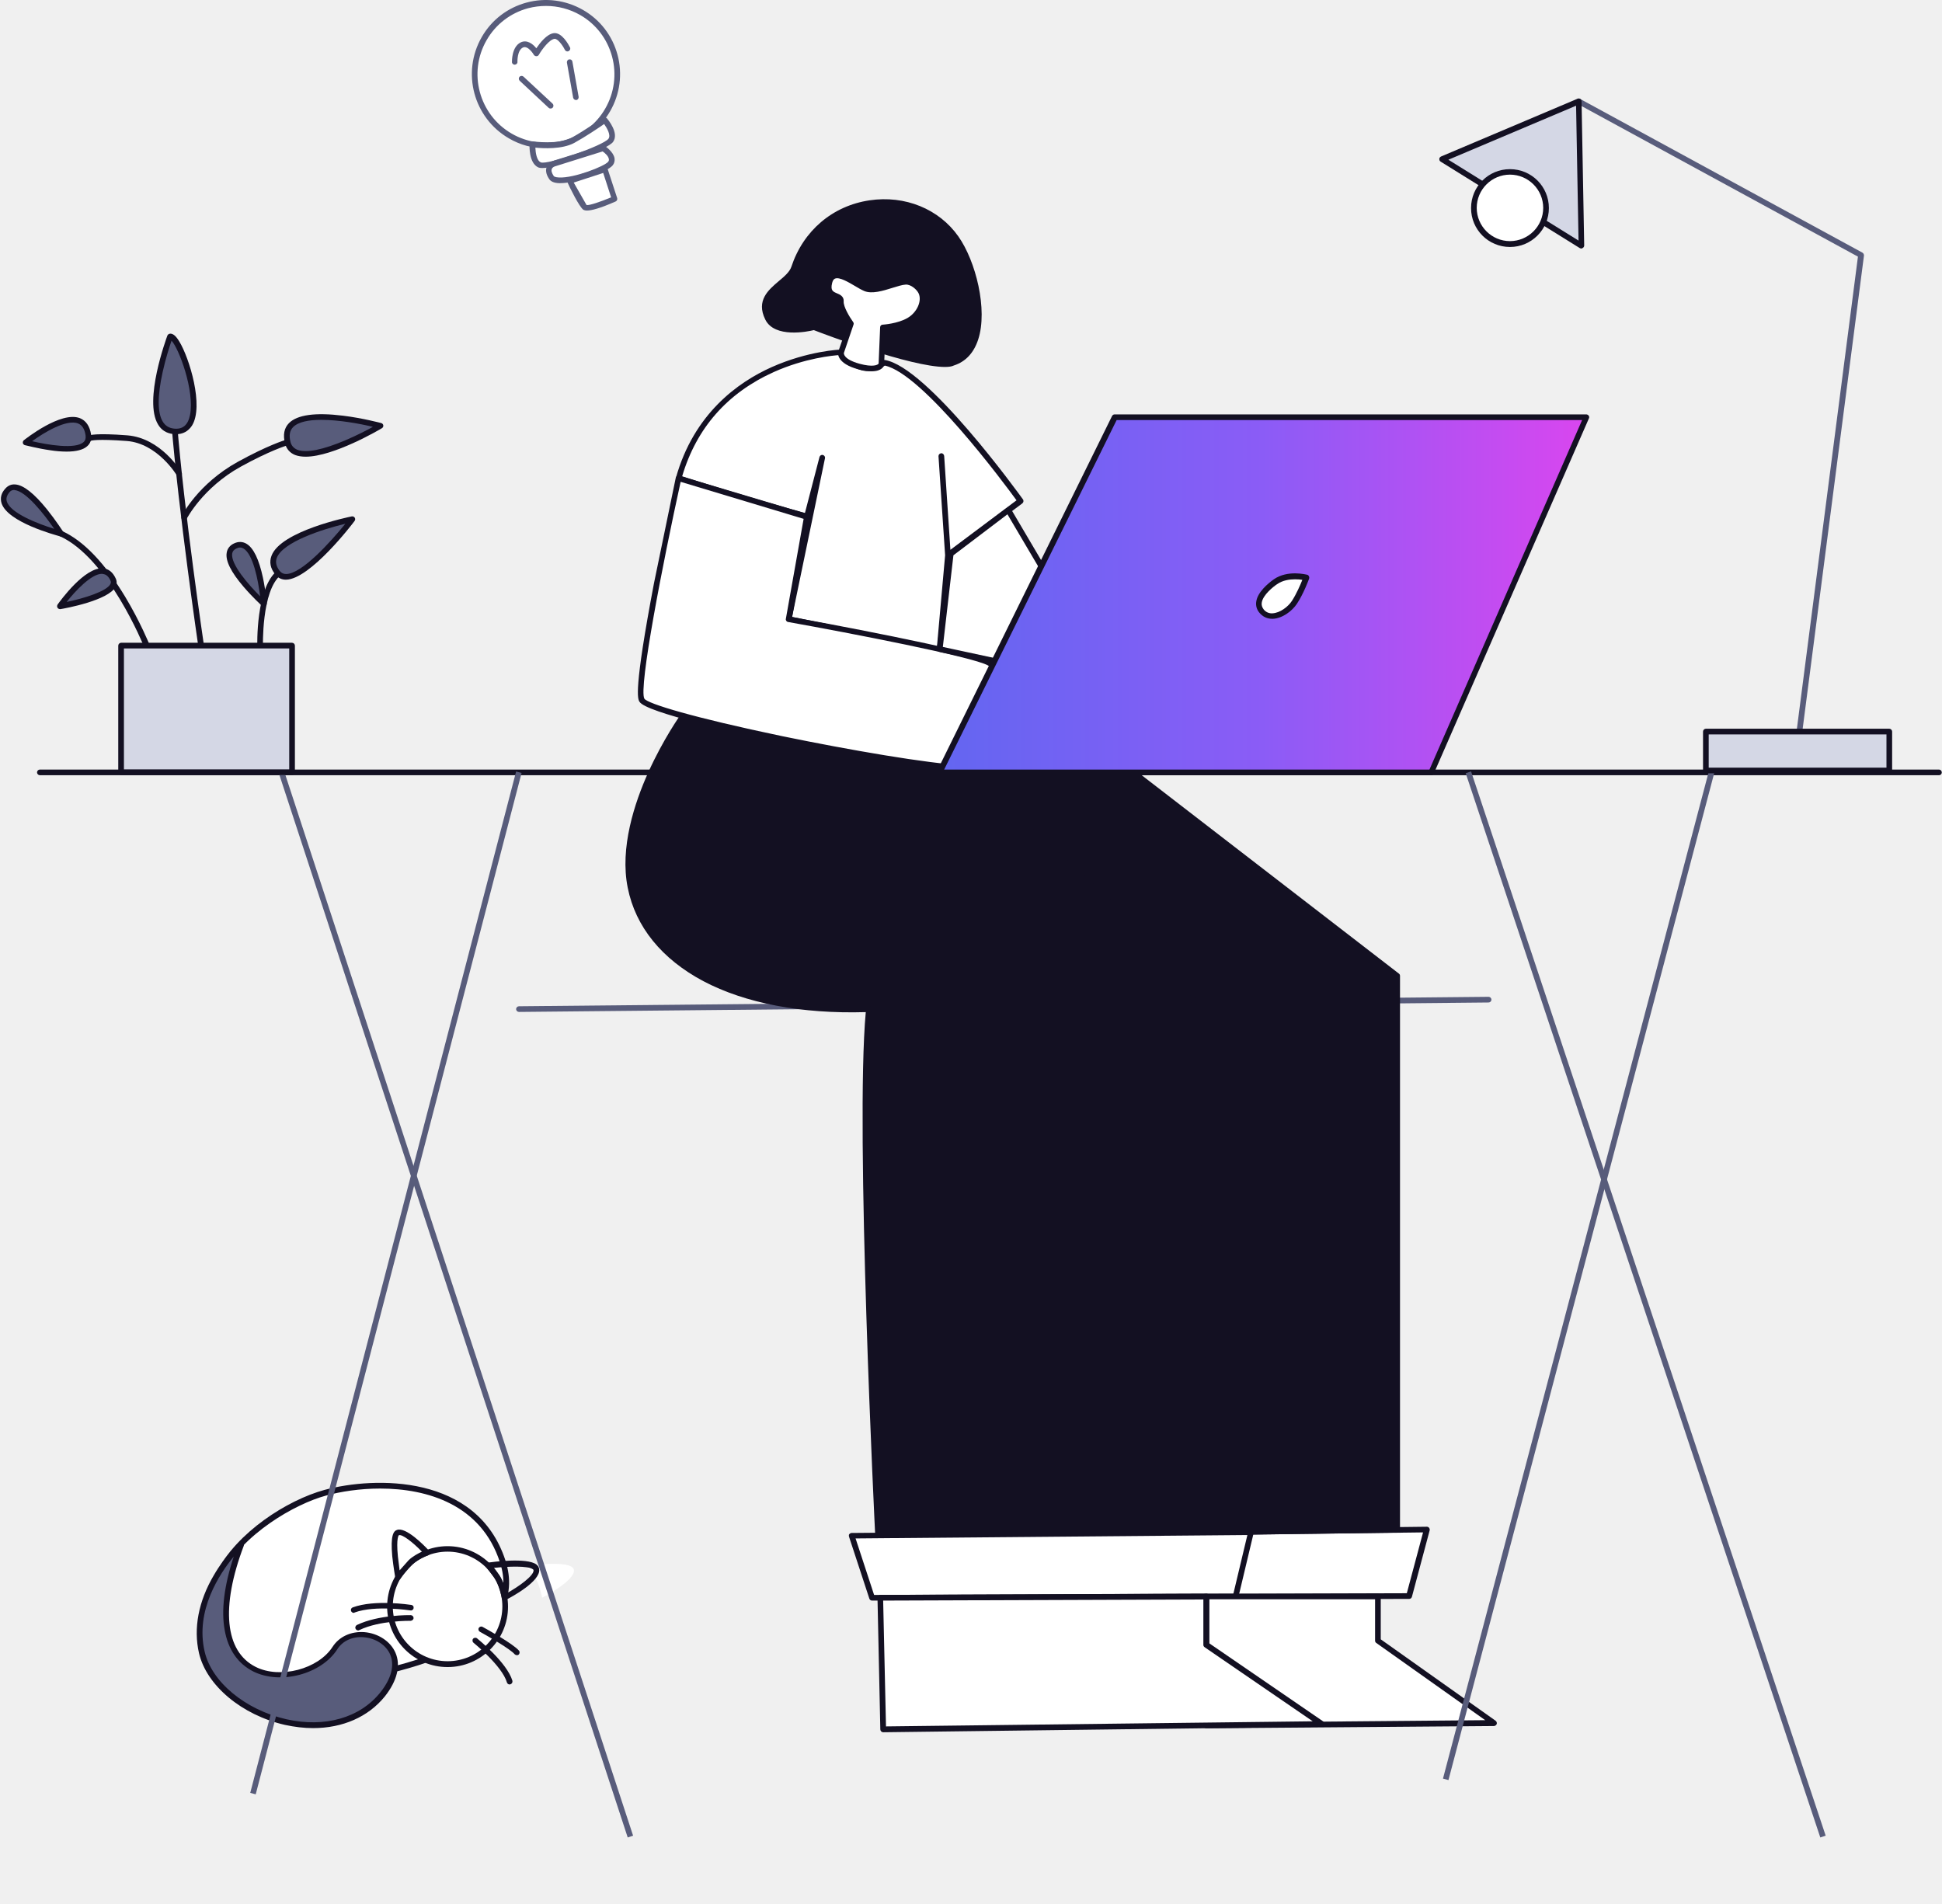
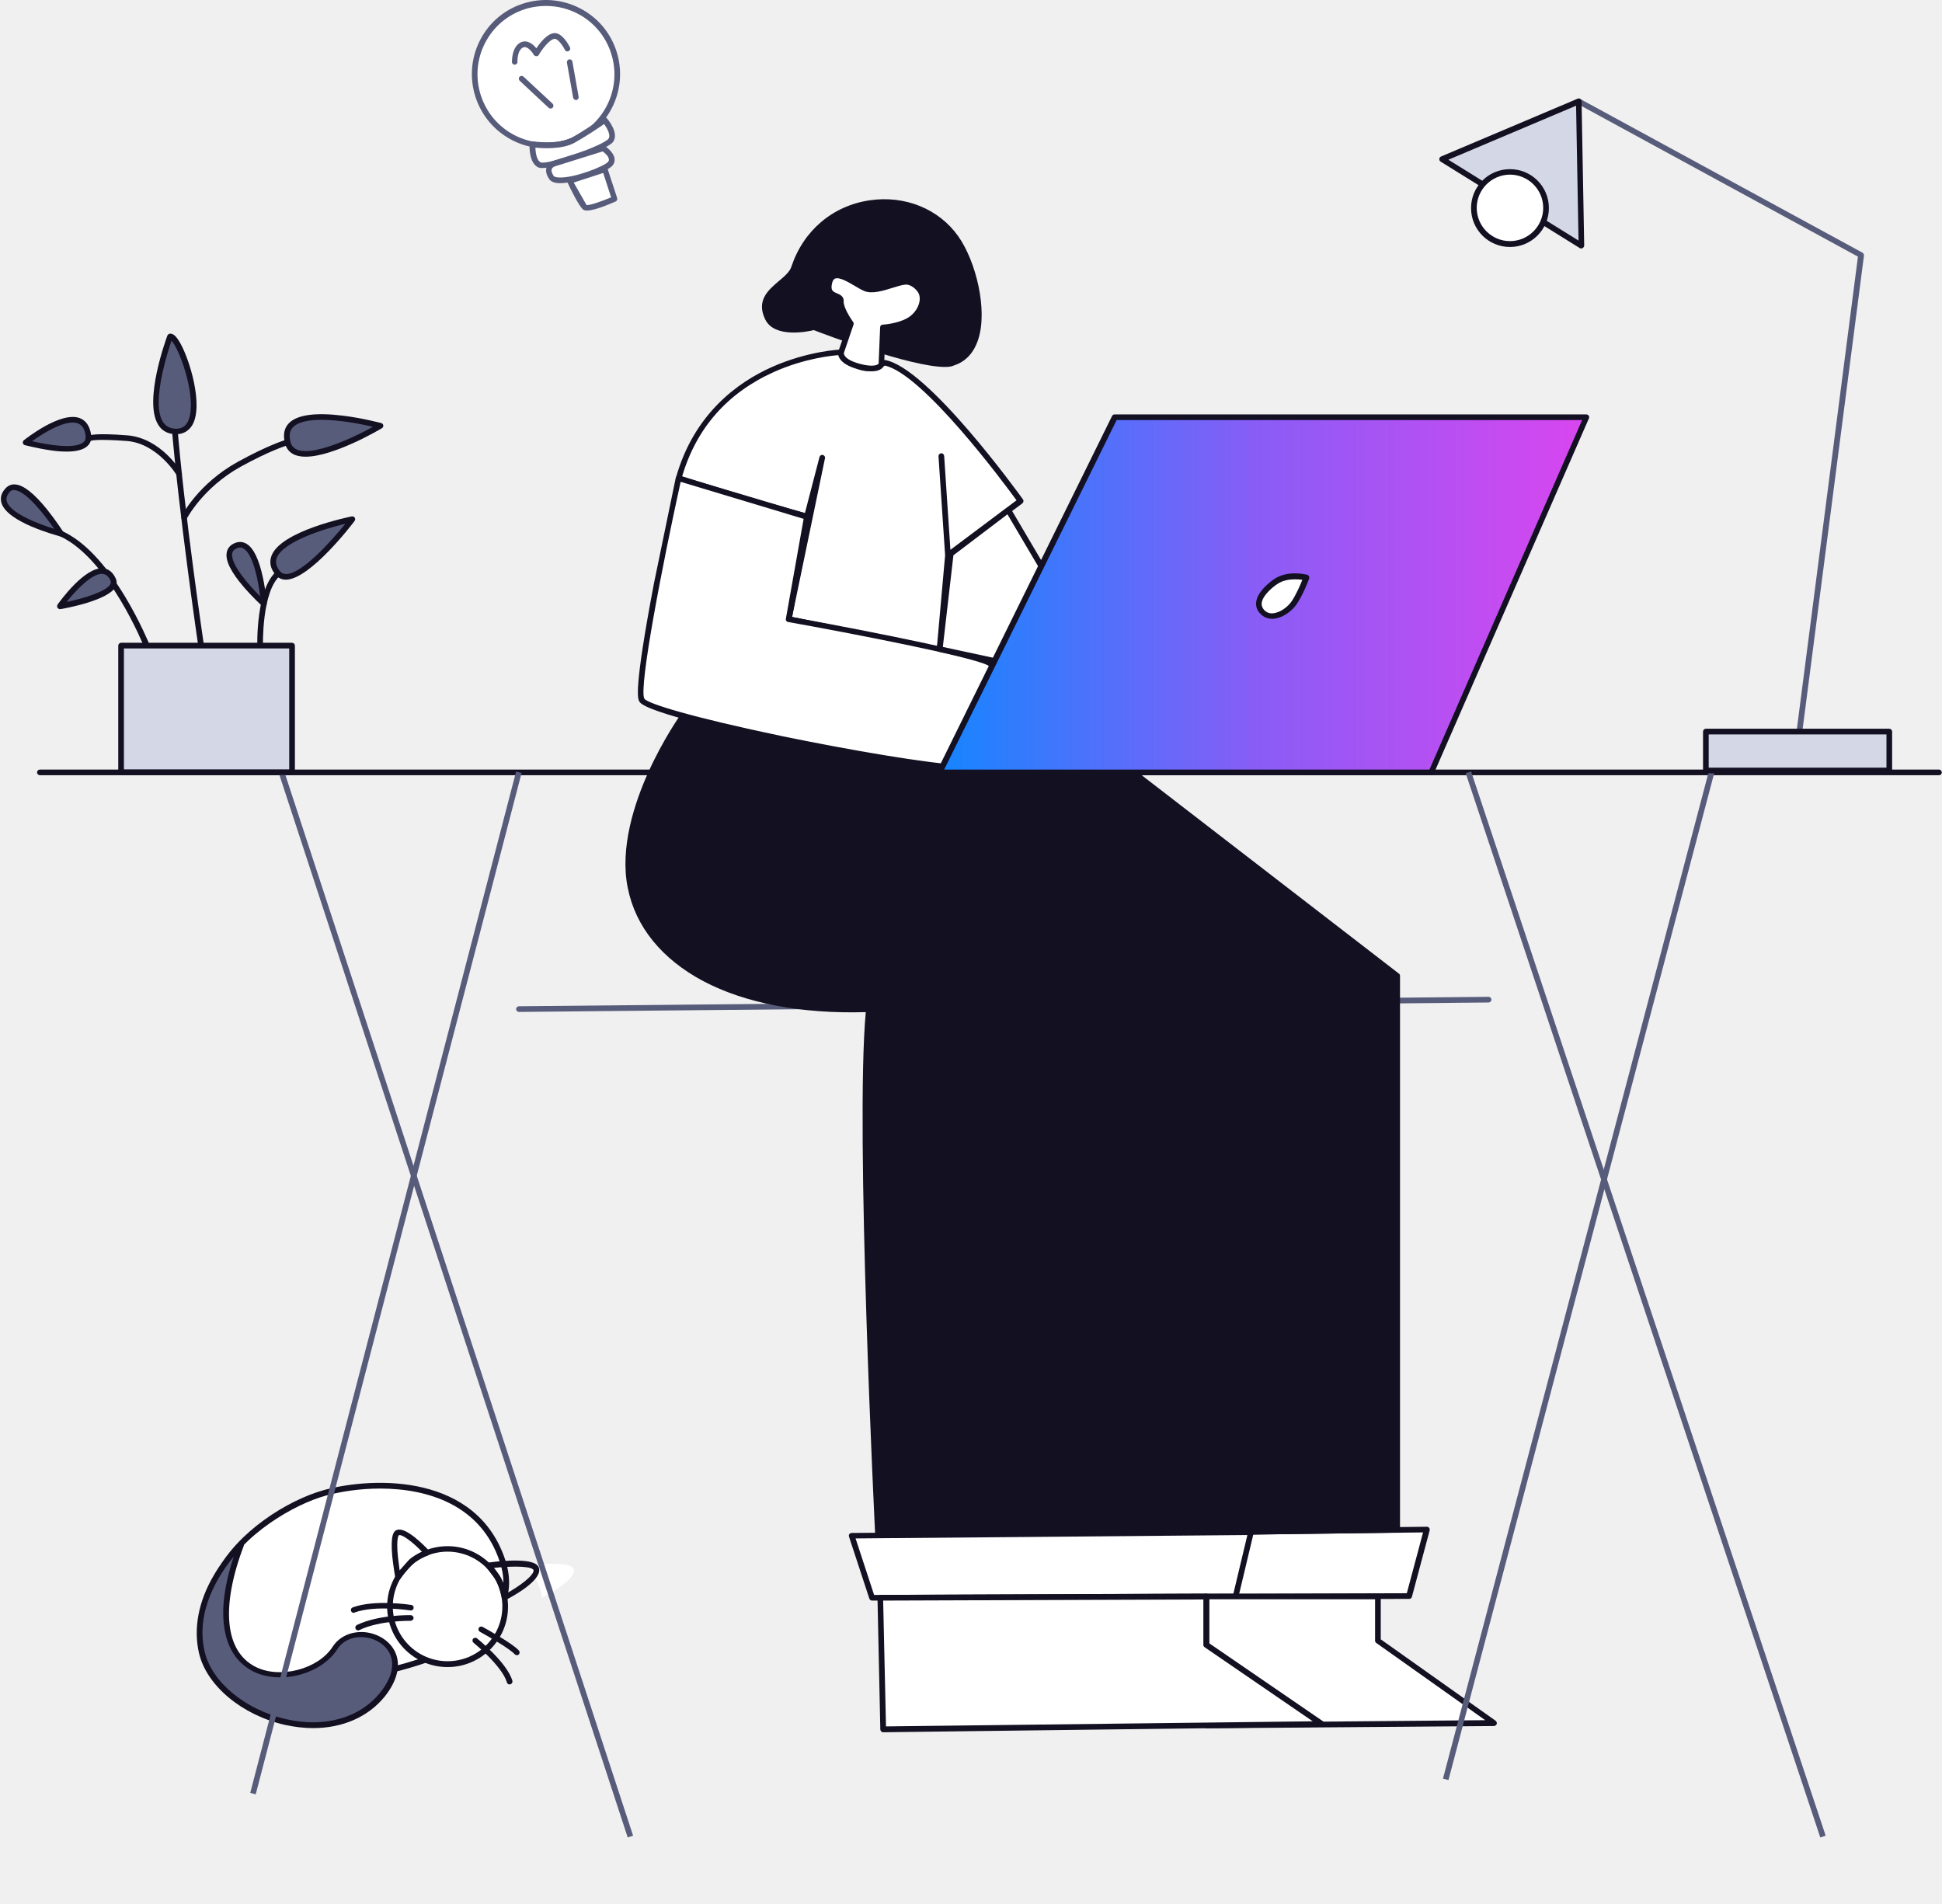
<svg xmlns="http://www.w3.org/2000/svg" width="306" height="300" fill="none">
  <style>.B{fill:#131022}.C{fill:#fff}.D{fill:#585c7b}.E{fill:#d4d7e5}</style>
  <path d="M82.871 246.715s7.352-1.042 7.561.655-5.001 4.376-5.001 4.376-.417-2.173-1.161-3.245-1.399-1.786-1.399-1.786zm-24.162 17.087c6.549-1.399 24.468-5.656 20.509-17.771-4.346-13.305-20.122-12.918-27.951-10.805-7.799 2.114-21.492 11.579-17.324 22.146 4.495 11.371 18.545 7.74 24.766 6.43z" class="C" />
  <path d="M47.517 265.827c-5.596 0-11.371-1.696-13.99-8.334-1.25-3.156-1.042-6.43.595-9.734 3.185-6.31 11.133-11.401 17.027-13.008 7.888-2.113 24.022-2.53 28.486 11.103.953 2.947.744 5.656-.655 8.067-3.929 6.846-16.163 9.436-20.182 10.299l-.893.179c-2.649.595-6.489 1.428-10.389 1.428zM59.9 234.543c-3.215 0-6.221.476-8.513 1.101-4.882 1.31-13.216 6.072-16.461 12.532-1.548 3.066-1.727 6.072-.566 8.989 4.167 10.538 16.669 7.829 23.367 6.37a23.71 23.71 0 0 0 .893-.178c10.508-2.233 17.116-5.537 19.586-9.853 1.25-2.173 1.459-4.644.566-7.352-2.947-9.079-11.43-11.609-18.872-11.609z" class="B" />
  <path d="M70.526 262.224a9.08 9.08 0 0 0 9.079-9.079 9.1 9.1 0 0 0-9.079-9.079 9.1 9.1 0 0 0-9.079 9.079 9.08 9.08 0 0 0 9.079 9.079z" class="C" />
  <path d="M70.525 262.672c-5.269 0-9.525-4.287-9.525-9.526s4.286-9.525 9.525-9.525 9.525 4.286 9.525 9.525-4.257 9.526-9.525 9.526zm0-18.188a8.64 8.64 0 0 0-8.632 8.633 8.64 8.64 0 0 0 8.632 8.632 8.64 8.64 0 0 0 8.632-8.632 8.64 8.64 0 0 0-8.632-8.633z" class="B" />
  <path d="M62.698 248.505s-1.22-6.578 0-7.025 4.584 3.155 4.584 3.155-1.578.566-2.56 1.489c-.982.952-2.024 2.381-2.024 2.381z" class="C" />
  <path d="M62.698 248.951h-.089c-.179-.03-.298-.178-.327-.357 0-.06-.298-1.697-.476-3.393-.298-3.305.208-3.959.744-4.138 1.399-.506 4.227 2.381 5.06 3.274.089.119.149.268.119.417s-.149.268-.298.327c-.03 0-1.518.536-2.411 1.399a19.08 19.08 0 0 0-1.965 2.322.49.49 0 0 1-.357.149zm.149-7.055s-.447.358-.149 3.364l.268 2.173 1.429-1.607c.655-.625 1.518-1.072 2.084-1.34-1.399-1.458-3.126-2.798-3.632-2.59zm16.669 10.296c-.059 0-.119-.029-.208-.059-.119-.06-.208-.179-.238-.328 0-.029-.417-2.113-1.101-3.095l-1.34-1.757c-.119-.119-.149-.297-.089-.446s.208-.268.357-.298c.625-.089 6.132-.833 7.62.298a1.07 1.07 0 0 1 .447.744c.238 1.905-4.346 4.376-5.239 4.822-.06.119-.149.119-.208.119zm-1.697-5.149l.893 1.19c.536.804.923 2.084 1.101 2.828 1.935-1.071 4.346-2.798 4.257-3.661 0-.03 0-.06-.119-.149-.774-.565-3.87-.446-6.132-.208z" class="B" />
  <path d="M37.991 243.325s-8.305 7.739-6.191 17.026c2.262 9.883 20.598 16.491 28.487 6.608 6.31-7.918-4.316-12.323-7.501-7.322-4.495 7.025-23.813 7.56-14.794-16.312z" class="D" />
  <path d="M49.333 272.288c-1.429 0-2.917-.179-4.435-.506-6.787-1.548-12.353-6.192-13.544-11.312-.893-3.899-.089-8.156 2.352-12.293 1.816-3.126 3.899-5.06 3.959-5.12.149-.149.387-.149.566-.03s.238.328.179.536c-3.661 9.674-2.977 16.64 1.875 19.08 3.84 1.935 9.853.358 12.115-3.155 1.042-1.607 2.887-2.47 5.001-2.322 2.203.179 4.138 1.459 4.912 3.245.863 1.994.268 4.435-1.667 6.876-2.62 3.245-6.668 5.001-11.311 5.001zM36.831 245.26c-2.232 2.709-6.102 8.513-4.584 14.972 1.101 4.793 6.4 9.168 12.859 10.657 6.072 1.369 11.609-.209 14.824-4.227 2.203-2.768 2.054-4.792 1.548-5.983-.655-1.488-2.292-2.56-4.167-2.709-1.756-.149-3.334.566-4.167 1.905-2.53 3.929-8.96 5.626-13.246 3.483-2.411-1.221-3.959-3.453-4.495-6.519-.566-3.096-.089-6.995 1.429-11.579zm18.903 8.869a.45.45 0 0 1-.417-.298.43.43 0 0 1 .268-.565c3.483-1.28 8.99-.417 9.228-.387a.42.42 0 0 1 .357.506c-.03.238-.268.416-.506.357-.06 0-5.507-.863-8.781.327-.059.06-.089.06-.149.06zm25.717 6.671a.55.55 0 0 1-.357-.149c-.655-.804-4.167-2.828-5.477-3.543-.208-.119-.298-.386-.179-.595s.387-.297.595-.178c.506.267 4.852 2.679 5.745 3.75.149.179.119.476-.06.625-.059.06-.149.09-.268.09zm-25.004-3.9c-.179 0-.328-.089-.417-.268-.119-.208 0-.476.208-.595 3.423-1.637 8.275-1.548 8.483-1.548a.46.46 0 0 1 .446.447c0 .238-.208.416-.446.446-.06 0-4.882-.089-8.096 1.459-.06.029-.119.059-.179.059zm23.843 8.509c-.179 0-.357-.119-.417-.327-.774-2.62-5.209-6.192-5.269-6.251-.179-.149-.208-.447-.059-.625s.447-.209.625-.06 4.703 3.81 5.566 6.668a.47.47 0 0 1-.298.565c-.059.03-.119.03-.149.03z" class="B" />
  <path d="M81.769 159.444a.46.46 0 0 1-.447-.447.46.46 0 0 1 .447-.446l152.791-1.489a.46.46 0 0 1 .447.447.46.46 0 0 1-.447.447l-152.791 1.488z" class="D" />
  <path d="M190.09 241.421l34.737-.417-2.798 10.478-31.909.089v-10.15h-.03z" class="C" />
  <g class="B">
    <path d="M190.089 252.019c-.119 0-.238-.06-.327-.119-.09-.09-.119-.209-.119-.328v-10.15a.46.46 0 0 1 .446-.447l34.738-.416c.148 0 .268.059.357.178s.119.268.089.387l-2.798 10.478c-.059.208-.238.327-.417.327l-31.969.09zm.447-10.151v9.258l31.135-.09 2.56-9.584-33.695.416z" />
    <path d="M107.575 112.859s-10.627 14.883-8.215 26.909 16.222 19.973 37.565 19.229c-1.816 18.039 1.459 82.93 1.459 82.93l51.734-.506 30.034-.417v-87.276l-41.911-32.326s-20.003-8.007-70.666-8.543z" />
    <path d="M138.354 242.374c-.238 0-.446-.179-.446-.417-.03-.655-3.185-63.968-1.489-82.483-10.15.298-18.991-1.399-25.599-4.882-6.548-3.482-10.686-8.572-11.906-14.704-1.28-6.311 1.072-13.395 3.244-18.217 2.352-5.21 5.031-8.99 5.06-9.02.09-.119.239-.178.358-.178 49.442.506 69.951 8.215 70.814 8.543.03.029.09.029.119.059l41.912 32.327c.119.089.178.208.178.357v87.275a.46.46 0 0 1-.446.447l-30.035.417-51.764.476zm-1.458-83.823c.119 0 .238.06.327.149s.119.208.119.357c-1.697 17.027 1.161 76.768 1.429 82.424l51.288-.506 29.617-.417v-86.621l-41.673-32.147c-1.369-.506-21.759-7.948-70.189-8.484-1.221 1.756-10.21 15.389-8.007 26.344 1.16 5.893 5.119 10.745 11.46 14.109 6.548 3.512 15.419 5.149 25.629 4.792z" />
    <path d="M190.089 241.864c-.239 0-.447-.178-.447-.446l-2.113-88.228-26.612-24.2c-.178-.179-.208-.447-.029-.625s.446-.209.625-.03l26.73 24.349c.089.089.149.208.149.327l2.113 88.437c.03.208-.149.416-.416.416z" />
  </g>
  <path d="M134.218 241.958l62.896-.536-2.411 10.121-57.271.208-3.214-9.793z" class="C" />
  <path d="M137.403 252.196a.45.45 0 0 1-.417-.298l-3.214-9.793c-.03-.149-.03-.297.059-.387s.209-.178.357-.178l62.897-.536c.149 0 .268.059.357.178s.119.239.09.387l-2.411 10.121c-.06.208-.239.357-.447.357l-57.271.149zm-2.589-9.793l2.917 8.9 56.616-.208 2.202-9.228-61.735.536z" class="B" />
  <path d="M217.118 251.57v6.936l18.306 12.978-45.334.387V251.57h27.028z" class="C" />
  <path d="M190.089 272.319c-.119 0-.238-.06-.327-.119-.09-.09-.119-.209-.119-.328v-20.301a.46.46 0 0 1 .446-.446h27.028a.46.46 0 0 1 .447.446v6.728l18.098 12.829c.148.119.238.328.178.506s-.238.298-.416.328l-45.335.357zm.447-20.301v19.408l43.488-.387-17.175-12.175c-.119-.089-.178-.208-.178-.357v-6.519h-26.135v.03z" class="B" />
  <path d="M138.713 251.747l51.377-.208v7.62l18.187 12.472-69.118.864-.446-20.748z" class="C" />
  <path d="M139.159 272.942a.46.46 0 0 1-.447-.446l-.446-20.718c0-.119.029-.238.119-.327s.208-.149.327-.149l51.377-.208c.119 0 .238.059.328.119.089.089.119.208.119.327v7.382l17.979 12.324c.148.119.238.297.178.506-.059.178-.238.327-.417.327l-69.117.863h0zm0-20.747l.446 19.825 67.243-.804-17.027-11.669c-.119-.089-.208-.208-.208-.357v-7.173l-50.454.178z" class="B" />
  <path d="M148.057 102.378l1.31-14.883-1.042-15.627 1.042 15.627 11.43-8.543s-14.883-20.747-21.491-21.789c-3.751 2.709-6.757-1.667-6.757-1.667s-20.211.655-25.629 19.884c11.728 3.751 20.212 6.043 20.212 6.043l2.411-9.228-5.269 25.391 23.783 4.792z" class="C" />
  <path d="M148.058 102.824h-.09l-23.753-4.823c-.12-.03-.209-.089-.298-.179s-.089-.208-.06-.328l3.245-15.627h-.06c-.089-.03-8.662-2.322-20.241-6.043-.238-.059-.357-.327-.298-.536 2.828-10.091 9.764-15.062 15.092-17.443 5.745-2.56 10.746-2.768 10.954-2.768a.48.48 0 0 1 .387.179c0 .03 1.369 1.965 3.304 2.292.953.149 1.905-.089 2.828-.744.089-.06.208-.089.327-.089 6.728 1.072 21.164 21.105 21.79 21.968.148.208.089.476-.09.625l-11.251 8.424-1.31 14.705c0 .119-.089.238-.179.327-.119.03-.208.06-.297.06zm-23.248-5.626l22.831 4.643 1.28-14.347-1.042-15.598v-.03c0-.238.179-.417.417-.447s.446.179.476.417l.982 14.794 10.419-7.799c-1.965-2.709-14.794-19.973-20.748-21.223-1.071.714-2.202.982-3.334.804-1.905-.328-3.304-1.905-3.75-2.471-1.042.059-5.507.476-10.418 2.679-7.323 3.304-12.175 8.811-14.437 16.431 9.882 3.155 17.502 5.269 19.348 5.775l2.292-8.811c.06-.238.298-.387.536-.327s.387.298.327.536l-5.179 24.974z" class="B" />
  <path d="M106.922 75.352s-7.174 32.565-5.775 34.976 40.483 10.329 50.693 10.686 7.203-14.794 4.078-16.55c-3.096-1.756-31.642-6.906-31.642-6.906l2.857-16.163-20.211-6.043z" class="C" />
  <path d="M152.197 121.461h-.387c-5.507-.208-18.396-2.44-28.725-4.584-6.37-1.309-21.313-4.584-22.325-6.31-.268-.447-.952-1.637 2.292-18.694l3.424-16.58c.029-.119.089-.238.208-.298s.238-.089.357-.03l20.241 6.043c.209.059.358.268.298.506l-2.768 15.717c3.75.685 28.397 5.21 31.344 6.876 2.232 1.251 4.018 7.829 2.768 12.324-.684 2.292-2.381 5.03-6.727 5.03zm-44.948-45.542c-2.768 12.561-6.667 32.534-5.715 34.172.506.773 7.561 2.946 21.819 5.923 10.27 2.114 23.069 4.346 28.487 4.554 3.244.119 5.328-1.369 6.191-4.405.566-1.965.536-4.495-.089-6.965-.536-2.144-1.429-3.87-2.262-4.346-2.412-1.37-21.67-5.09-31.493-6.847-.239-.03-.417-.268-.358-.506l2.798-15.747-19.378-5.834z" class="B" />
  <path d="M149.814 87.259l9.049-6.876 7.025 11.907-6.995 12.324-10.805-2.352 1.726-15.002z" class="C" />
  <g class="B">
    <path d="M158.892 105.057h-.089l-10.805-2.351c-.238-.06-.387-.268-.358-.476l1.757-15.003c0-.119.089-.238.178-.298l9.049-6.876c.09-.089.238-.119.358-.089s.238.089.297.208l7.025 11.907c.089.149.089.298 0 .447l-7.025 12.323c-.089.119-.238.208-.387.208zm-10.329-3.125l10.091 2.173 6.727-11.817-6.638-11.252-8.513 6.459-1.667 14.437zm1.639-44.708c6.579-2.203 3.959-14.675.447-19.676-6.221-8.87-21.551-7.352-25.54 4.644-.863 2.619-6.221 3.78-4.137 7.948 1.458 2.917 7.292 1.399 7.292 1.399s18.009 6.995 21.938 5.685z" />
    <path d="M148.922 57.819c-5.477 0-19.08-5.179-20.688-5.805-.952.238-6.191 1.31-7.65-1.667-1.488-3.006.506-4.673 2.114-6.043.893-.744 1.726-1.459 1.994-2.262 1.875-5.685 6.489-9.615 12.323-10.478 5.597-.833 10.955 1.369 13.991 5.685 2.738 3.87 4.673 11.52 3.125 16.252-.684 2.084-1.964 3.483-3.81 4.078-.357.179-.833.238-1.399.238zm-20.658-6.698c.06 0 .119 0 .149.03 4.495 1.726 15.985 5.804 20.45 5.804.476 0 .892-.059 1.19-.149 1.548-.536 2.649-1.697 3.245-3.512 1.429-4.376-.417-11.788-3.007-15.479-2.857-4.048-7.888-6.102-13.127-5.328-5.507.804-9.823 4.495-11.609 9.853-.357 1.072-1.309 1.875-2.262 2.679-1.637 1.399-3.066 2.59-1.905 4.941.655 1.31 2.411 1.578 3.78 1.548 1.578 0 2.977-.387 2.977-.387h.119z" />
  </g>
  <path d="M132.551 55.499l1.577-4.495s-1.637-2.262-1.577-3.542-2.471-.387-1.816-3.006c.685-2.619 3.989.298 5.626.982s4.703-.923 6.31-1.042c1.102-.089 2.203.982 2.501 1.667.625 1.429-.238 3.453-1.905 4.405-1.667.982-4.138 1.131-4.138 1.131l-.238 5.834s-.357 1.221-3.572.328c-3.215-.923-2.768-2.262-2.768-2.262z" class="C" />
  <path d="M137.344 58.506c-.536 0-1.25-.089-2.143-.327-1.548-.417-2.531-1.042-2.947-1.786-.298-.536-.179-.953-.149-1.042l1.488-4.286c-.416-.625-1.607-2.411-1.518-3.632 0-.149-.03-.208-.536-.417-.654-.268-1.756-.714-1.25-2.679.179-.655.506-1.101.982-1.28 1.072-.447 2.56.447 3.87 1.22l1.369.744c.923.357 2.471-.119 3.84-.536.834-.268 1.637-.506 2.263-.536 1.309-.089 2.559 1.072 2.946 1.935.715 1.607-.238 3.899-2.083 4.971-1.34.774-3.126 1.072-3.929 1.161l-.239 5.417c0 .03 0 .06-.029.089.029.119-.268.982-1.935.982zm-4.376-2.887c0 .089-.089.982 2.471 1.697 2.083.566 2.857.208 3.006-.03l.238-5.715c0-.238.179-.417.417-.417.03 0 2.381-.149 3.929-1.072 1.459-.863 2.263-2.649 1.727-3.84-.268-.595-1.221-1.459-2.054-1.399-.536.03-1.28.268-2.054.506-1.518.476-3.245 1.012-4.465.506-.417-.179-.953-.476-1.488-.804-1.012-.595-2.411-1.429-3.096-1.161-.089.03-.328.119-.476.685-.298 1.191.119 1.369.744 1.637.446.179 1.131.476 1.071 1.28s.893 2.411 1.489 3.245c.089.119.119.268.059.417l-1.518 4.465zm172.555 66.528H6.28a.46.46 0 0 1-.446-.447.46.46 0 0 1 .446-.446h299.243a.46.46 0 0 1 .447.446c0 .239-.179.447-.447.447z" class="B" />
  <g class="D">
    <path d="M81.322 121.562L39.43 282.496l.864.225 41.892-160.934-.864-.225z" />
    <path d="M44.782 121.542l-.849.278 54.975 167.697.849-.278-54.975-167.697zm187.016.008l-.847.282 55.872 167.686.847-.282-55.872-167.686z" />
    <path d="M269.256 121.546l-41.887 158.7.864.228 41.886-158.7-.863-.228z" />
  </g>
  <path d="M23.127 102.2c-.179 0-.357-.119-.417-.268s-5.626-13.96-13.276-17.443c-.238-.089-.327-.357-.208-.595.089-.238.357-.327.595-.208 3.364 1.548 6.697 5.031 9.912 10.359 2.381 3.959 3.81 7.501 3.84 7.561a.44.44 0 0 1-.238.565c-.089.03-.149.03-.208.03z" class="B" />
  <path d="M9.616 84.071s-6.043-9.585-8.424-6.816c-3.304 3.81 8.424 6.816 8.424 6.816z" class="D" />
  <path d="M9.616 84.519h-.119c-.833-.238-8.305-2.233-9.257-5.239-.238-.804-.06-1.578.595-2.292.417-.476.953-.714 1.578-.655 1.28.089 2.947 1.399 4.971 3.899 1.459 1.816 2.56 3.542 2.619 3.632a.45.45 0 0 1-.03.506c-.089.089-.208.149-.357.149zm-7.382-7.323c-.298 0-.536.119-.744.357-.417.506-.566.982-.417 1.459.566 1.845 4.882 3.512 7.471 4.316-1.548-2.262-4.465-5.983-6.251-6.102 0-.03-.03-.03-.06-.03z" class="B" />
  <path d="M17.412 91.333c-2.143-4.644-8.394 4.197-8.394 4.197s9.585-1.667 8.394-4.197z" class="D" />
  <g class="B">
    <path d="M9.454 95.978a.51.51 0 0 1-.387-.208.51.51 0 0 1 0-.506c.447-.625 4.316-5.983 7.204-5.715.863.089 1.518.625 1.965 1.607.208.417.179.893-.03 1.31-1.131 2.143-7.918 3.393-8.692 3.512h-.06zm6.608-5.566c-1.667 0-4.167 2.679-5.566 4.435 2.739-.566 6.311-1.667 6.906-2.828.089-.179.089-.327.03-.506-.328-.685-.714-1.042-1.25-1.072-.03-.03-.06-.03-.119-.03zm11.413-23.9c1.131 14.199 4.286 35.481 4.286 35.481l-4.286-35.481z" />
    <path d="M31.73 102.471c-.208 0-.417-.149-.447-.387-.03-.208-3.155-21.461-4.286-35.511-.03-.238.179-.447.417-.476s.447.179.476.417c1.101 14.02 4.257 35.244 4.286 35.452a.44.44 0 0 1-.387.506h-.059z" />
  </g>
  <path d="M26.76 53.056c1.786-.179 7.114 15.657.536 14.913-5.834-.685-.536-14.913-.536-14.913z" class="D" />
  <path d="M27.742 68.416c-.149 0-.328 0-.476-.03-1.042-.119-1.845-.625-2.352-1.488-2.322-3.78 1.31-13.603 1.459-14.02.059-.149.208-.268.387-.298.476-.06.953.327 1.488 1.22 1.578 2.56 3.929 10.21 1.994 13.276-.595.893-1.429 1.34-2.5 1.34zm-.714-14.734c-.298.863-.923 2.768-1.399 4.941-.833 3.751-.833 6.459.03 7.829.387.625.953.982 1.697 1.072 1.429.179 2.262-.536 2.59-2.143.744-3.84-1.786-10.537-2.917-11.698zm1.221 21.431a.51.51 0 0 1-.387-.208c-.03-.059-3.036-5.031-7.858-5.418-4.733-.357-5.656-.06-5.685-.03-.208.119-.476.03-.595-.208-.119-.208 0-.506.208-.595.149-.089 1.161-.446 6.132-.059 5.269.417 8.424 5.626 8.543 5.834s.059.476-.149.625c-.059.06-.149.06-.208.06z" class="B" />
  <path d="M13.931 68.508c-.923-6.013-9.853 1.191-9.853 1.191s10.478 2.917 9.853-1.191z" class="D" />
  <path d="M10.507 71.156a16.69 16.69 0 0 1-2.56-.208c-2.113-.298-3.929-.804-4.018-.804-.149-.03-.298-.179-.327-.327a.49.49 0 0 1 .149-.447c.238-.179 5.834-4.644 8.841-3.483.953.387 1.548 1.25 1.756 2.56.119.774-.089 1.429-.625 1.875-.595.536-1.697.834-3.215.834zM5.06 69.519c2.411.566 6.787 1.31 8.096.149.298-.268.387-.595.327-1.072-.149-1.012-.536-1.607-1.191-1.875-1.816-.714-5.358 1.429-7.233 2.798zM29.022 82.02a.55.55 0 0 1-.208-.059c-.208-.119-.298-.387-.208-.595s2.619-5.15 8.87-8.603c4.703-2.59 7.352-3.393 7.442-3.423a.47.47 0 0 1 .566.298.47.47 0 0 1-.298.566c-.03 0-2.679.804-7.263 3.334-6.013 3.334-8.483 8.186-8.513 8.215a.41.41 0 0 1-.387.268z" class="B" />
  <path d="M45.363 69.788c-1.965-7.174 14.615-2.679 14.615-2.679s-13.216 7.799-14.615 2.679z" class="D" />
  <path d="M48.162 71.958c-.625 0-1.191-.089-1.667-.268-.804-.327-1.34-.923-1.578-1.786-.357-1.369-.149-2.471.625-3.245 1.31-1.31 4.167-1.697 8.513-1.161 3.155.387 5.983 1.161 6.013 1.161.179.059.298.178.328.357s-.06.357-.208.447c-.327.208-7.62 4.495-12.026 4.495zm2.471-5.804c-1.935 0-3.602.298-4.435 1.131-.566.566-.685 1.34-.417 2.381.149.566.506.952 1.042 1.191 1.399.566 4.048.03 7.68-1.518 1.726-.744 3.304-1.548 4.257-2.084-2.084-.506-5.358-1.101-8.126-1.101zm-9.645 36.315c-.238 0-.447-.178-.447-.446 0-.387-.268-9.436 3.185-12.145.208-.149.476-.119.625.089s.119.476-.089.625c-3.096 2.441-2.828 11.341-2.828 11.43 0 .238-.179.446-.447.446z" class="B" />
  <path d="M55.513 81.813s-15.925 3.215-11.788 8.424c2.768 3.513 11.788-8.424 11.788-8.424z" class="D" />
  <path d="M45.066 91.339c-.685 0-1.28-.268-1.697-.834-.774-.953-.953-1.935-.595-2.917 1.429-3.929 12.204-6.132 12.651-6.221a.46.46 0 0 1 .476.208.45.45 0 0 1-.03.506c-.268.387-6.995 9.198-10.805 9.257h0zm9.347-8.811c-3.512.833-9.853 2.858-10.805 5.388-.238.655-.089 1.34.476 2.054.268.327.595.476 1.012.476 2.471-.03 6.995-5.06 9.317-7.918z" class="B" />
  <path d="M37.028 86.009c3.721-1.756 4.495 9.079 4.495 9.079s-8.126-7.352-4.495-9.079z" class="D" />
  <path d="M41.553 95.565a.38.38 0 0 1-.298-.119c-.059-.06-1.488-1.369-2.887-3.007-1.965-2.292-2.858-4.078-2.649-5.328.089-.655.506-1.191 1.161-1.488.685-.327 1.369-.298 1.965.059 1.101.655 1.965 2.441 2.59 5.358.447 2.084.566 3.989.595 4.078 0 .179-.089.357-.238.447-.119-.03-.179 0-.238 0zm-4.316-9.138c-.387.179-.595.447-.655.804-.238 1.697 2.59 4.911 4.405 6.727-.298-2.5-1.101-6.638-2.619-7.531-.357-.208-.714-.208-1.131 0z" class="B" />
  <path d="M46.021 101.754H19.082v19.914h26.939v-19.914z" class="E" />
  <path d="M46.02 122.114H19.081a.46.46 0 0 1-.447-.447v-19.943a.46.46 0 0 1 .447-.447H46.02a.46.46 0 0 1 .447.447v19.943c0 .268-.208.447-.447.447zm-26.492-.893h26.046V102.17H19.528v19.051z" class="B" />
  <path d="M148.059 121.699l27.593-55.961h74.297l-24.438 55.961h-77.452z" fill="url(#A)" />
  <path d="M225.54 122.147h-77.482c-.149 0-.298-.089-.387-.208s-.089-.298-.03-.447l27.594-55.961c.089-.149.238-.238.387-.238h74.327c.148 0 .297.089.387.208a.42.42 0 0 1 .029.417l-24.438 55.961c-.059.179-.208.268-.387.268zm-76.768-.893h76.47l24.052-55.068h-73.345l-27.177 55.068z" class="B" />
  <path d="M205.865 91.037s-2.858-.774-4.882.655c-.893.625-3.662 2.768-2.203 4.584s4.167.238 5.209-1.34c1.042-1.607 1.876-3.899 1.876-3.899z" class="C" />
  <path d="M200.447 97.499c-.804 0-1.488-.327-2.024-.982a2.15 2.15 0 0 1-.476-1.726c.208-1.488 1.845-2.858 2.768-3.513 2.173-1.518 5.12-.744 5.269-.714.119.03.208.119.268.238a.5.5 0 0 1 .029.357c-.029.089-.863 2.381-1.934 3.989-.745 1.131-2.292 2.292-3.781 2.352h-.119zm3.602-6.221c-.863 0-1.935.149-2.828.774-.536.357-2.232 1.667-2.411 2.917-.06.387.06.714.298 1.042a1.6 1.6 0 0 0 1.399.625c1.19-.06 2.47-1.042 3.066-1.965.714-1.101 1.339-2.56 1.637-3.304-.268-.059-.685-.089-1.161-.089z" class="B" />
  <path d="M283.437 116.459h-.06c-.238-.029-.417-.267-.387-.506l9.764-75.517-44.204-24.081c-.208-.119-.297-.387-.178-.595s.387-.298.595-.179l44.501 24.23c.149.089.238.268.238.447l-9.823 75.816c-.03.238-.238.386-.446.386z" class="D" />
  <path d="M248.759 15.97l-21.521 9.109 21.937 13.633-.416-22.742z" class="E" />
  <path d="M249.175 39.157c-.089 0-.148-.03-.238-.059l-21.938-13.633c-.148-.089-.208-.238-.208-.417s.119-.298.268-.387l21.521-9.108c.149-.06.298-.03.417.03.119.089.208.208.208.357l.417 22.742c0 .149-.089.327-.238.387a.27.27 0 0 1-.209.089zm-20.955-13.99l20.509 12.74-.387-21.253-20.122 8.513z" class="B" />
  <path d="M237.926 38.469c3.155 0 5.685-2.56 5.685-5.685 0-3.155-2.56-5.685-5.685-5.685-3.156 0-5.686 2.56-5.686 5.685s2.53 5.685 5.686 5.685z" class="C" />
  <path d="M237.925 38.916c-3.394 0-6.132-2.739-6.132-6.132s2.738-6.132 6.132-6.132 6.132 2.739 6.132 6.132c0 3.364-2.739 6.132-6.132 6.132zm0-11.401a5.25 5.25 0 0 0-5.239 5.239 5.25 5.25 0 0 0 5.239 5.239 5.25 5.25 0 0 0 5.239-5.239 5.25 5.25 0 0 0-5.239-5.239z" class="B" />
  <path d="M297.666 115.238h-28.874v6.132h28.903v-6.132h-.029z" class="E" />
  <path d="M297.666 121.845h-28.874a.46.46 0 0 1-.446-.446v-6.132a.46.46 0 0 1 .446-.447h28.903a.46.46 0 0 1 .447.447v6.132c-.03.238-.208.446-.476.446zm-28.427-.893h28.01v-5.239h-28.01v5.239z" class="B" />
  <path d="M80.399 21.443c5.358 3.096 12.234 1.25 15.33-4.108s1.25-12.234-4.108-15.33-12.234-1.25-15.33 4.108-1.25 12.234 4.108 15.33z" class="C" />
  <path d="M85.995 23.38a11.49 11.49 0 0 1-5.804-1.578 11.71 11.71 0 0 1-4.286-15.955C77.452 3.139 79.983 1.204 82.989.4s6.162-.387 8.87 1.161 4.644 4.078 5.447 7.084a11.7 11.7 0 0 1-1.161 8.87c-1.548 2.708-4.078 4.644-7.084 5.447a11.01 11.01 0 0 1-3.066.417zm.03-22.444a11.27 11.27 0 0 0-2.798.357c-2.768.744-5.12 2.53-6.549 5.031-2.977 5.15-1.191 11.758 3.959 14.734a10.77 10.77 0 0 0 8.186 1.072c2.768-.744 5.12-2.53 6.549-5.031a10.77 10.77 0 0 0 1.072-8.186c-.744-2.768-2.53-5.12-5.031-6.549A10.82 10.82 0 0 0 86.025.936zM86.74 17.1a.38.38 0 0 1-.298-.119l-4.554-4.257a.46.46 0 0 1-.03-.625.46.46 0 0 1 .625-.03l4.584 4.257a.46.46 0 0 1 .03.625.47.47 0 0 1-.357.149zm4.019-1.341c-.208 0-.387-.149-.447-.357l-.982-5.537c-.03-.238.119-.476.357-.506a.42.42 0 0 1 .506.357l.982 5.537c.03.238-.119.476-.357.506h-.06zm-9.644-5.562c-.238 0-.447-.179-.447-.417 0-.089-.059-2.381 1.369-3.096.982-.476 1.905.208 2.471.923.566-.833 1.637-2.232 2.739-2.381 1.28-.179 2.352 1.816 2.56 2.232.119.208.03.476-.208.595-.208.119-.476.03-.595-.208-.387-.774-1.161-1.786-1.637-1.726-.804.119-1.935 1.607-2.471 2.53-.089.149-.238.208-.387.208a.51.51 0 0 1-.387-.208c0-.03-.923-1.548-1.726-1.161-.923.446-.863 2.232-.863 2.262.03.208-.149.417-.417.446z" class="D" />
  <path d="M95.253 18.918s1.786 2.054.953 3.215c-.834 1.131-9.912 4.435-11.192 3.87s-1.131-3.245-1.131-3.245 4.108.595 6.34-.625c2.292-1.25 5.031-3.215 5.031-3.215z" class="C" />
  <path d="M85.43 26.476c-.238 0-.447-.03-.595-.089-1.518-.685-1.399-3.364-1.399-3.691 0-.119.059-.238.179-.327.089-.089.208-.119.357-.089.03 0 3.959.566 6.072-.566 2.203-1.22 4.941-3.155 4.971-3.155.179-.119.447-.089.595.06.208.238 1.994 2.381.982 3.751-.834 1.131-8.603 4.108-11.163 4.108zm-1.072-3.215c.03.804.208 2.054.863 2.322 1.012.447 9.853-2.649 10.656-3.721.417-.566-.238-1.697-.685-2.322-.804.566-2.917 1.994-4.703 2.977-1.935 1.042-4.941.863-6.132.744z" class="D" />
  <path d="M95.045 23.352s2.024 1.31 1.131 2.411-8.275 3.661-9.287 2.203c-.744-1.131-.387-1.965.566-2.232l7.59-2.381z" class="C" />
  <path d="M88.288 28.859h-.208c-.744-.03-1.28-.238-1.548-.655-.595-.863-.536-1.518-.387-1.905.179-.476.625-.833 1.191-1.012l7.561-2.351c.119-.03.268-.03.387.059.149.089 1.369.923 1.548 1.935.06.417-.03.804-.298 1.131-.863 1.042-5.715 2.798-8.245 2.798zm6.668-5.001l-7.412 2.322c-.208.06-.506.179-.595.447-.119.268 0 .655.298 1.101.03.059.208.208.834.238 2.381.119 7.144-1.756 7.739-2.471.119-.149.149-.268.119-.417-.059-.476-.625-.982-.982-1.221z" class="D" />
  <path d="M95.341 26.683l1.518 4.644s-4.048 1.816-4.644 1.369c-.625-.447-2.411-4.197-2.411-4.197l5.537-1.816z" class="C" />
  <path d="M92.484 33.172c-.268 0-.447-.06-.566-.119-.655-.476-2.114-3.453-2.53-4.376a.38.38 0 0 1 0-.357c.059-.119.149-.208.268-.238l5.537-1.816c.119-.03.238-.03.327.03.119.059.179.149.208.268l1.518 4.644c.059.208-.03.447-.238.536-2.5 1.101-3.81 1.429-4.525 1.429zm-.059-.863c.417.089 2.262-.536 3.87-1.22l-1.25-3.84-4.644 1.518 2.024 3.542z" class="D" />
  <defs>
    <linearGradient id="A" x1="148.059" y1="93.853" x2="249.949" y2="93.853" gradientUnits="userSpaceOnUse">
-       <stop stop-color="#6366f1" />
+       <stop stop-color="#1685FF" />
      <stop offset=".5" stop-color="#8b5cf6" />
      <stop offset="1" stop-color="#d946ef" />
    </linearGradient>
  </defs>
</svg>
